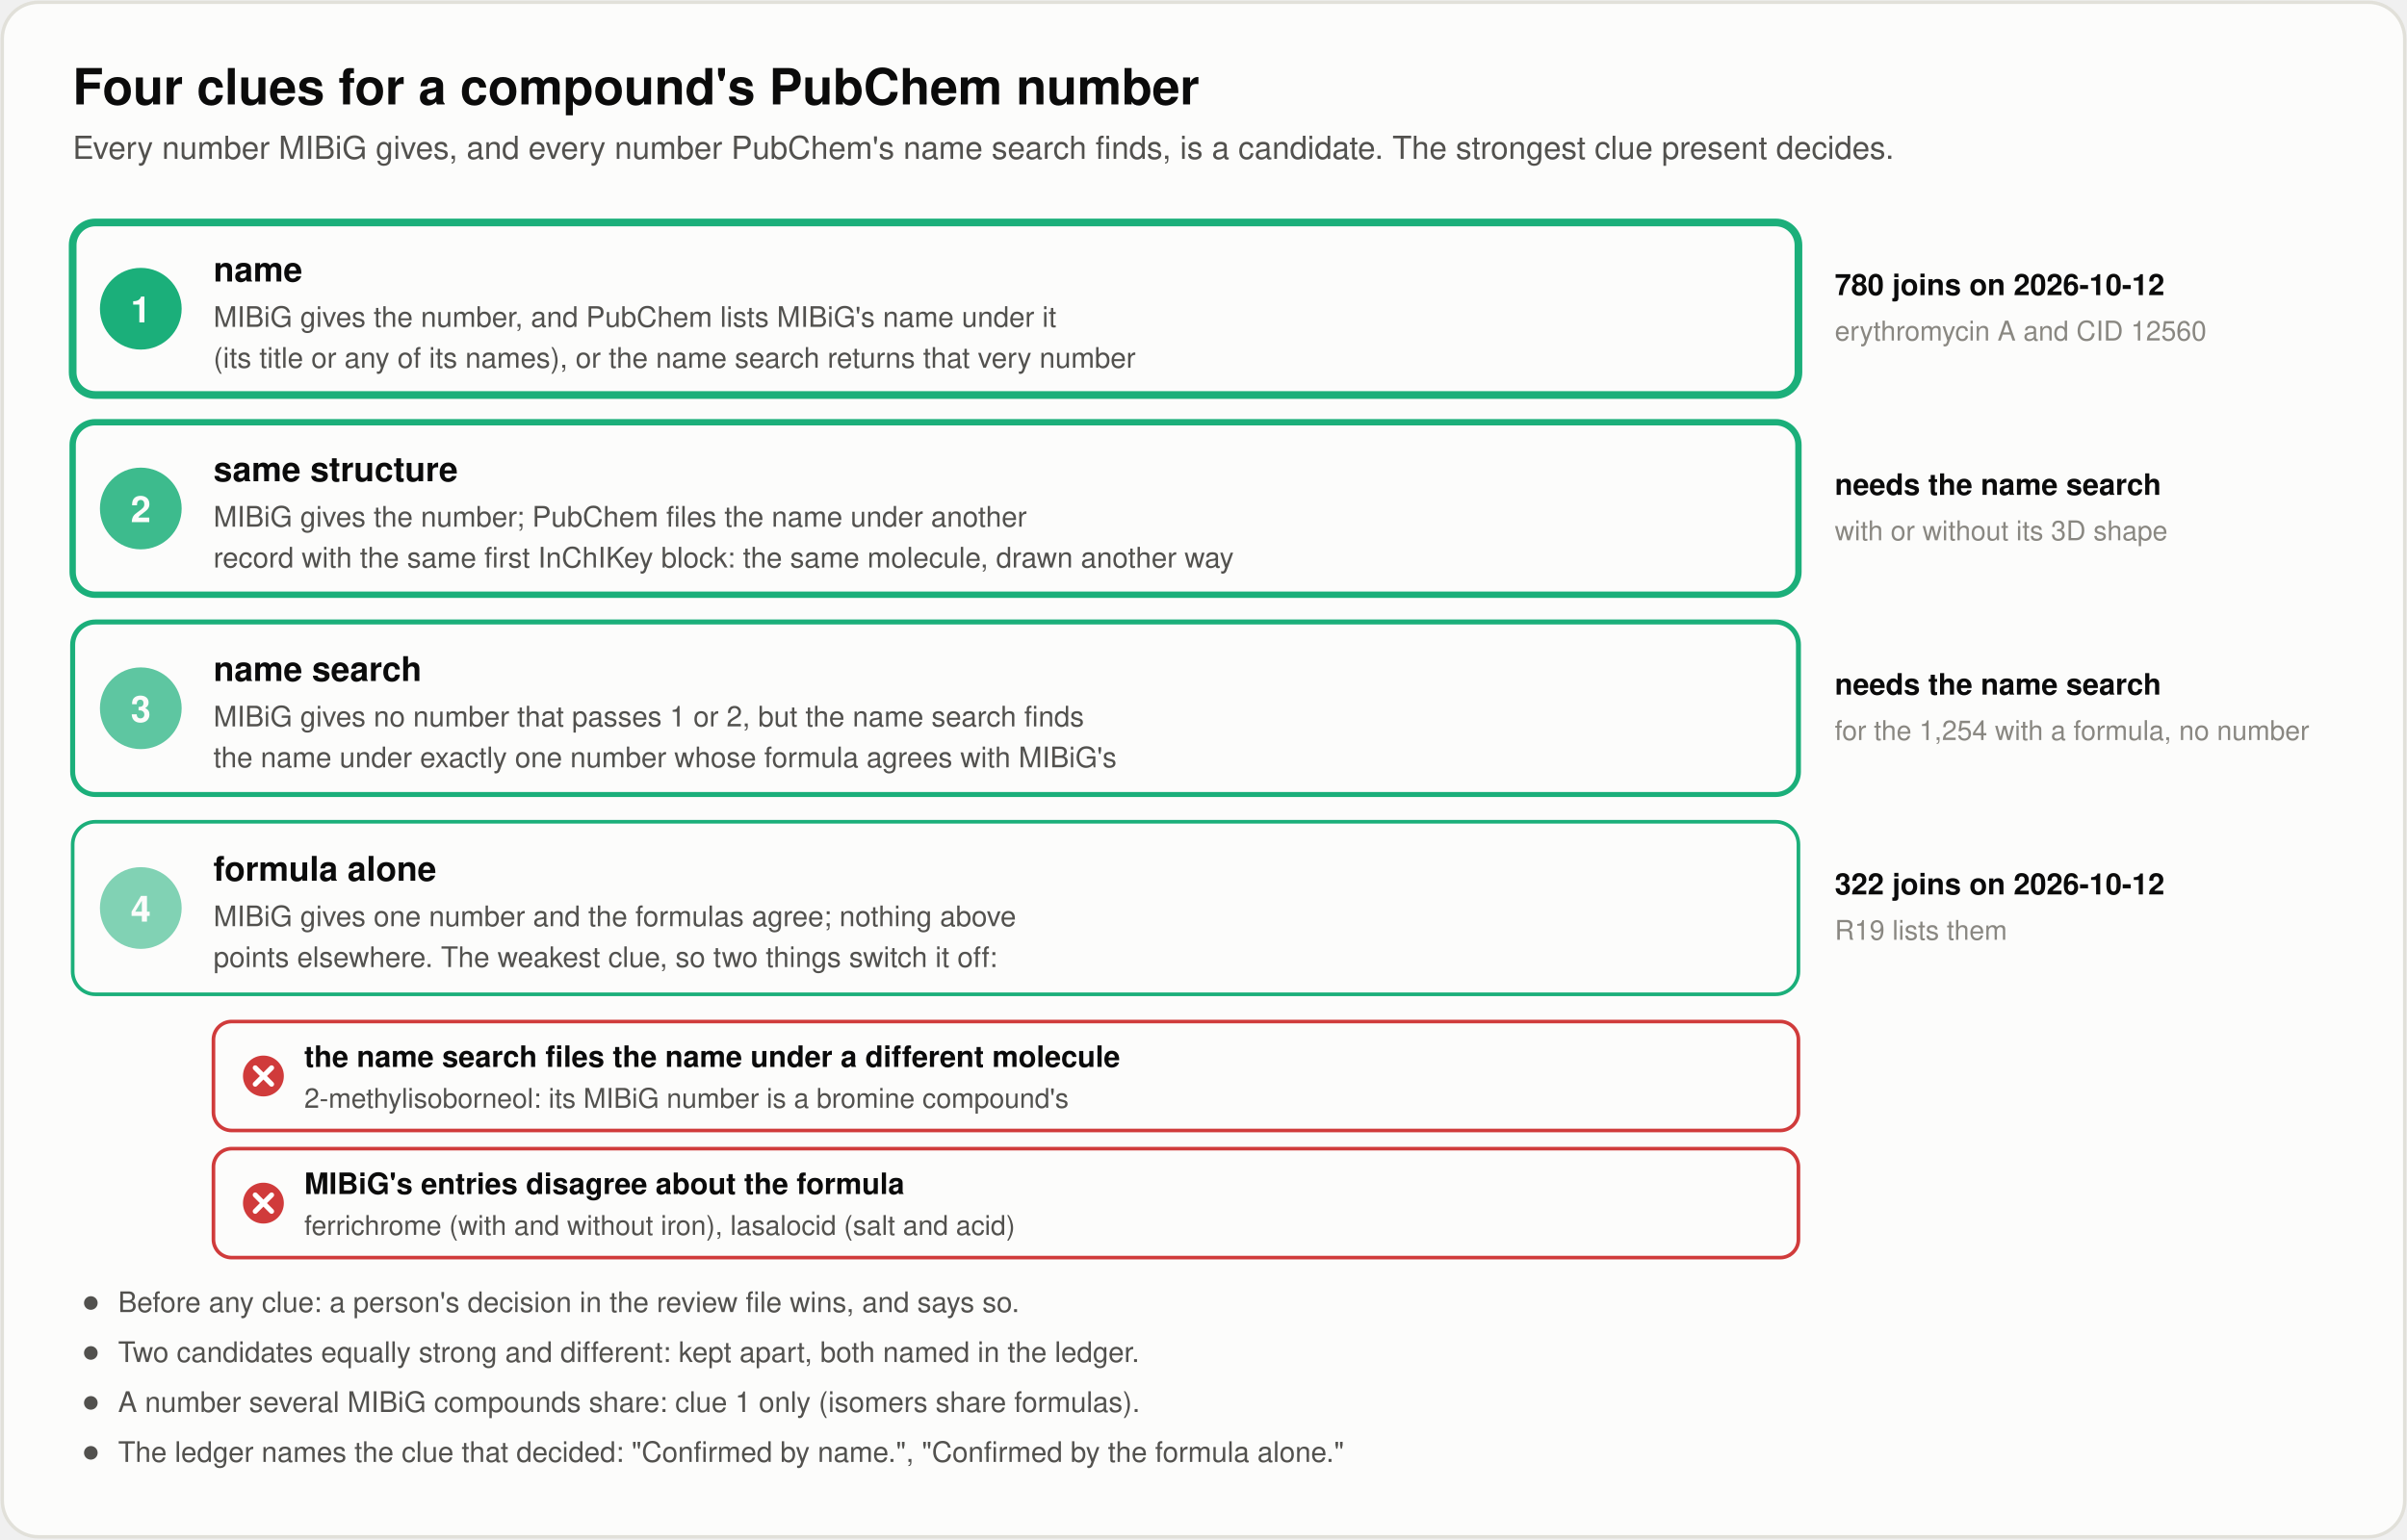
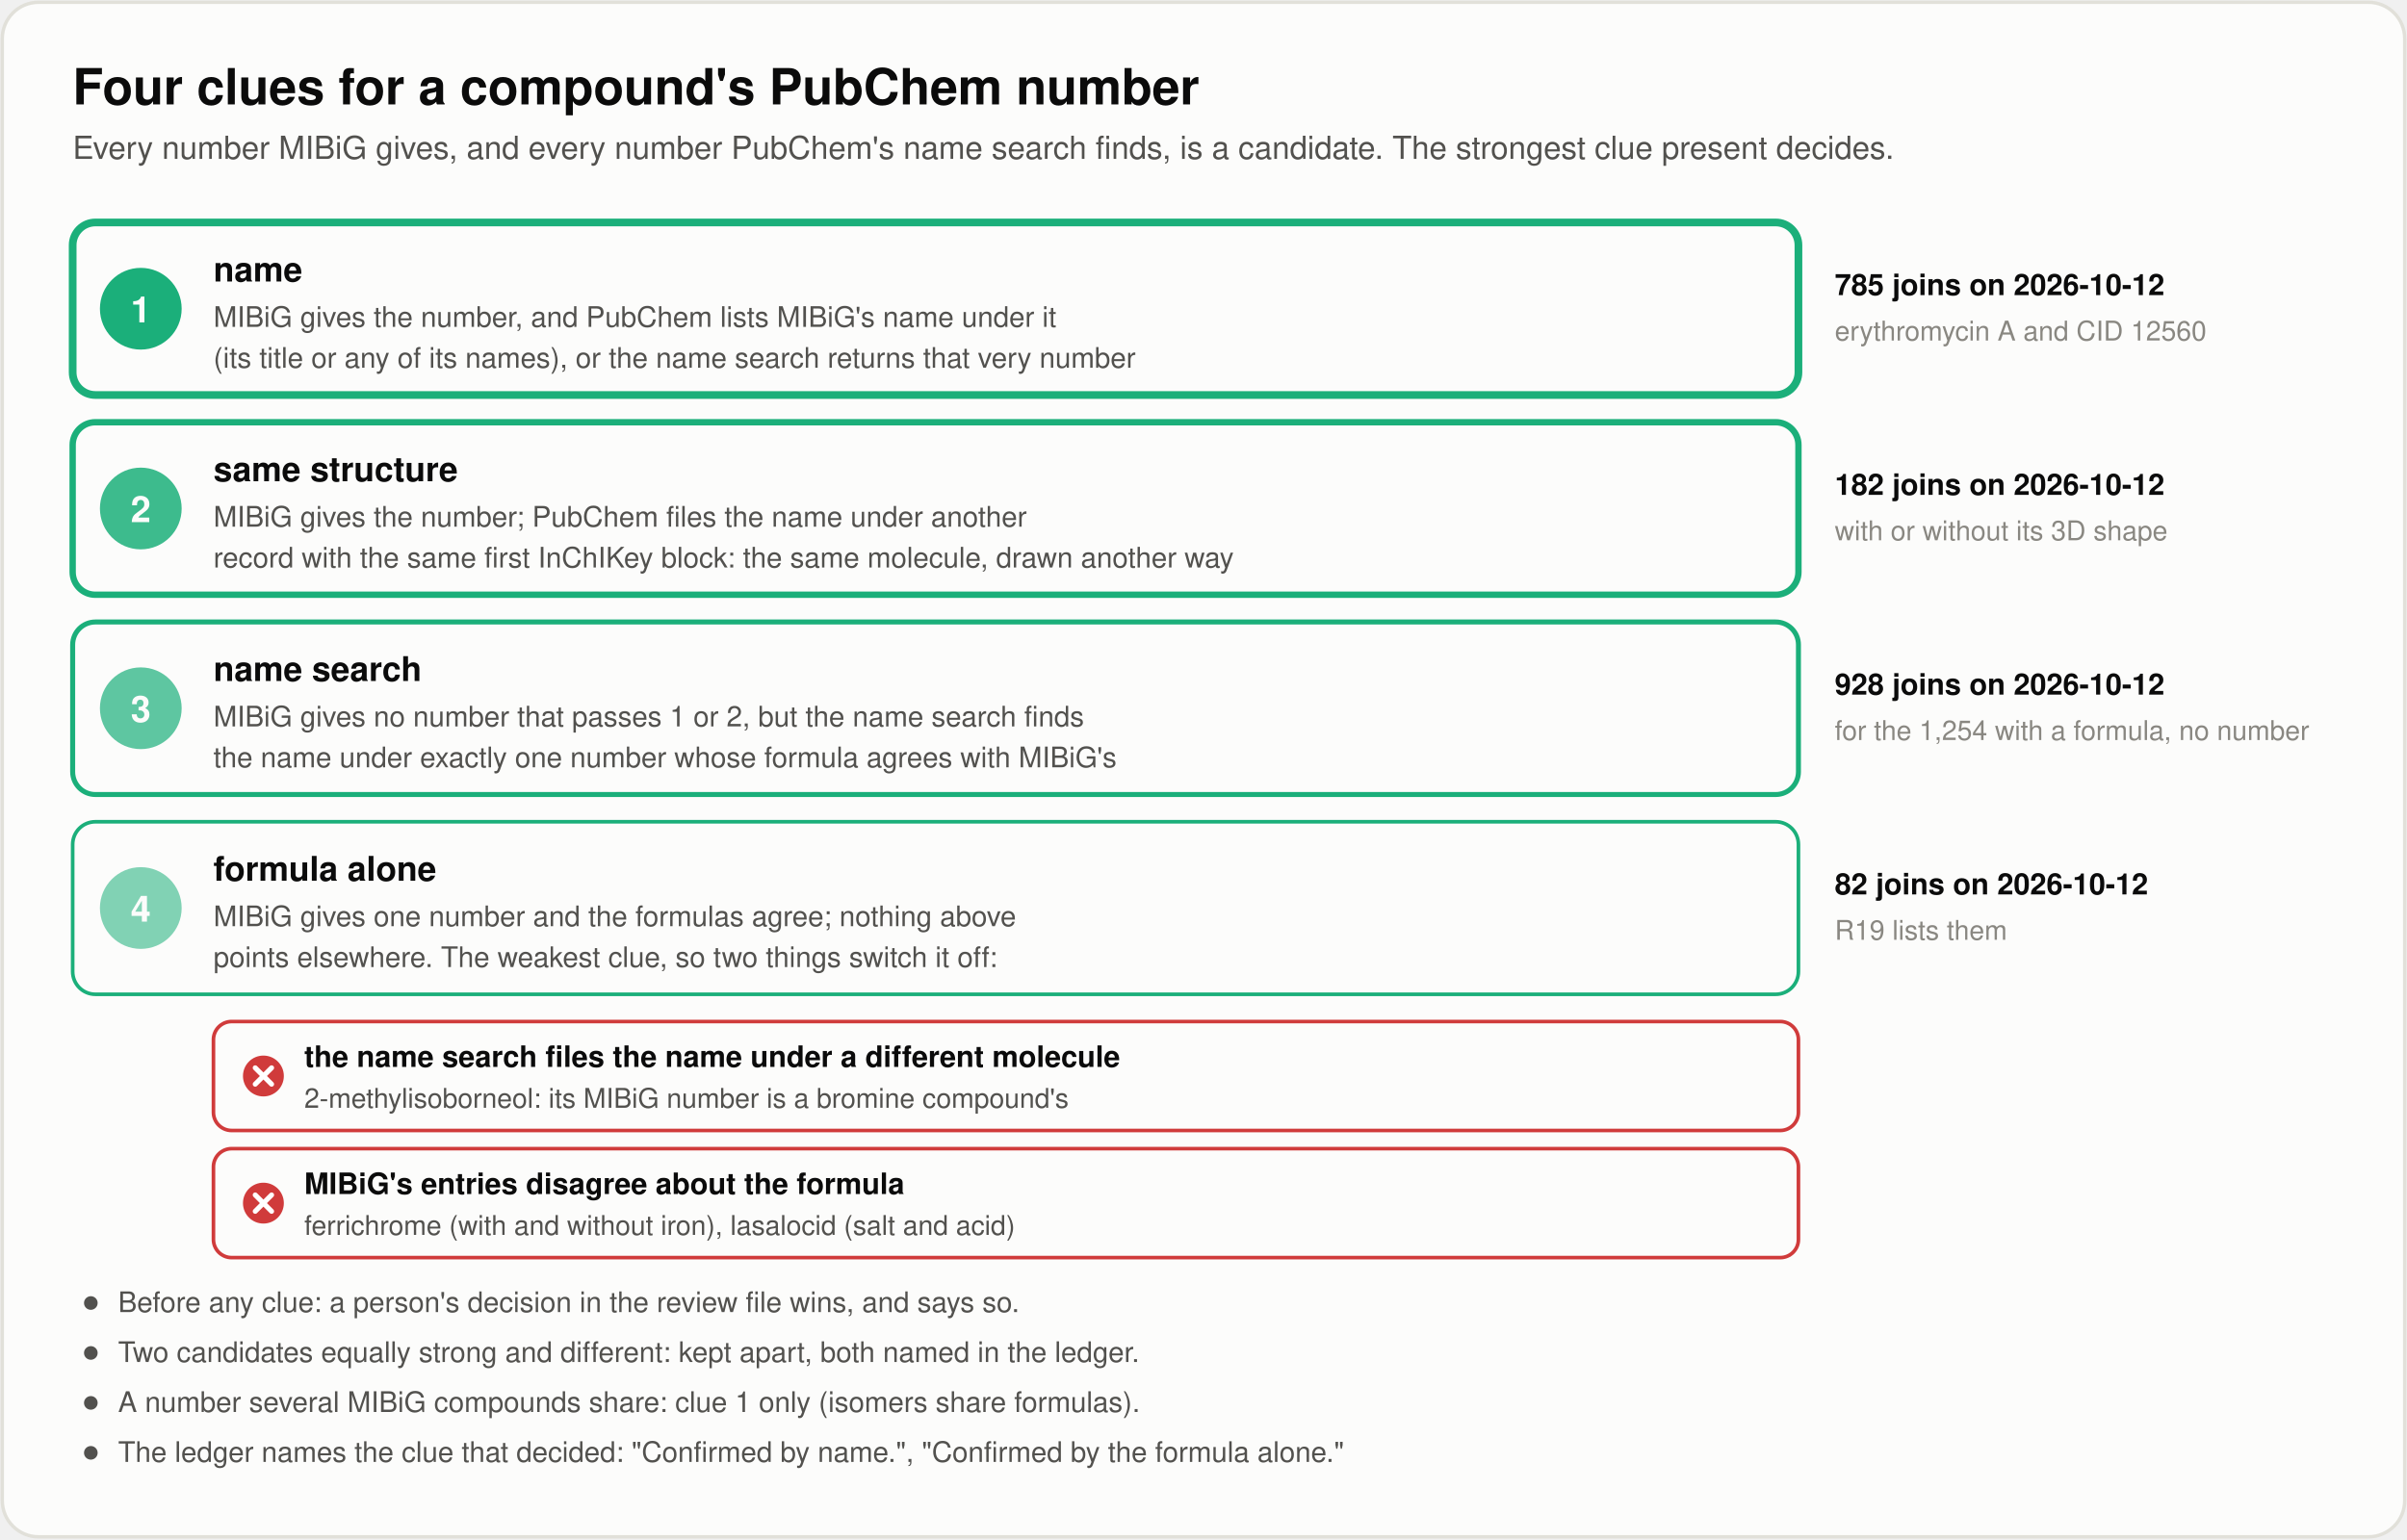
<svg xmlns="http://www.w3.org/2000/svg" viewBox="0 0 1060 678" width="1060" height="678" role="img" aria-labelledby="title desc">
  <defs>

</defs>
  <rect x="1.0" y="1.0" width="1058.0" height="676.0" rx="16" fill="#fcfcfb" stroke="#e1e0d9" stroke-width="1.5" />
  <text x="32.0" y="46.0" font-family="system-ui, -apple-system, 'Segoe UI', Helvetica, Arial, sans-serif" font-size="22" font-weight="700" fill="#0b0b0b" text-anchor="start">Four clues for a compound's PubChem number</text>
  <text x="32.0" y="70.0" font-family="system-ui, -apple-system, 'Segoe UI', Helvetica, Arial, sans-serif" font-size="14" font-weight="400" fill="#52514e" text-anchor="start">Every number MIBiG gives, and every number PubChem's name search finds, is a candidate. The strongest clue present decides.</text>
  <rect x="32.0" y="98.0" width="760.0" height="76.0" rx="10" fill="#fcfcfb" stroke="#1baf7a" stroke-width="3.4" />
  <circle cx="62" cy="136" r="18" fill="#1baf7a" opacity="1.00" />
  <text x="62.0" y="142.0" font-family="system-ui, -apple-system, 'Segoe UI', Helvetica, Arial, sans-serif" font-size="16" font-weight="700" fill="#fcfcfb" text-anchor="middle">1</text>
  <text x="94.0" y="124.0" font-family="system-ui, -apple-system, 'Segoe UI', Helvetica, Arial, sans-serif" font-size="15" font-weight="700" fill="#0b0b0b" text-anchor="start">name</text>
  <text x="94.0" y="144.0" font-family="system-ui, -apple-system, 'Segoe UI', Helvetica, Arial, sans-serif" font-size="12.5" font-weight="400" fill="#52514e" text-anchor="start">MIBiG gives the number, and PubChem lists MIBiG's name under it</text>
  <text x="94.0" y="162.0" font-family="system-ui, -apple-system, 'Segoe UI', Helvetica, Arial, sans-serif" font-size="12.5" font-weight="400" fill="#52514e" text-anchor="start">(its title or any of its names), or the name search returns that very number</text>
-   <text x="808.0" y="130.0" font-family="system-ui, -apple-system, 'Segoe UI', Helvetica, Arial, sans-serif" font-size="13" font-weight="700" fill="#0b0b0b" text-anchor="start">780 joins on 2026-10-12</text>
+   <text x="808.0" y="130.0" font-family="system-ui, -apple-system, 'Segoe UI', Helvetica, Arial, sans-serif" font-size="13" font-weight="700" fill="#0b0b0b" text-anchor="start">785 joins on 2026-10-12</text>
  <text x="808.0" y="150.0" font-family="system-ui, -apple-system, 'Segoe UI', Helvetica, Arial, sans-serif" font-size="12" font-weight="400" fill="#898781" text-anchor="start">erythromycin A and CID 12560</text>
  <rect x="32.0" y="186.0" width="760.0" height="76.0" rx="10" fill="#fcfcfb" stroke="#1baf7a" stroke-width="2.8" />
  <circle cx="62" cy="224" r="18" fill="#1baf7a" opacity="0.85" />
  <text x="62.0" y="230.0" font-family="system-ui, -apple-system, 'Segoe UI', Helvetica, Arial, sans-serif" font-size="16" font-weight="700" fill="#fcfcfb" text-anchor="middle">2</text>
  <text x="94.0" y="212.0" font-family="system-ui, -apple-system, 'Segoe UI', Helvetica, Arial, sans-serif" font-size="15" font-weight="700" fill="#0b0b0b" text-anchor="start">same structure</text>
  <text x="94.0" y="232.0" font-family="system-ui, -apple-system, 'Segoe UI', Helvetica, Arial, sans-serif" font-size="12.5" font-weight="400" fill="#52514e" text-anchor="start">MIBiG gives the number; PubChem files the name under another</text>
  <text x="94.0" y="250.0" font-family="system-ui, -apple-system, 'Segoe UI', Helvetica, Arial, sans-serif" font-size="12.5" font-weight="400" fill="#52514e" text-anchor="start">record with the same first InChIKey block: the same molecule, drawn another way</text>
-   <text x="808.0" y="218.0" font-family="system-ui, -apple-system, 'Segoe UI', Helvetica, Arial, sans-serif" font-size="13" font-weight="700" fill="#0b0b0b" text-anchor="start">needs the name search</text>
+   <text x="808.0" y="218.0" font-family="system-ui, -apple-system, 'Segoe UI', Helvetica, Arial, sans-serif" font-size="13" font-weight="700" fill="#0b0b0b" text-anchor="start">182 joins on 2026-10-12</text>
  <text x="808.0" y="238.0" font-family="system-ui, -apple-system, 'Segoe UI', Helvetica, Arial, sans-serif" font-size="12" font-weight="400" fill="#898781" text-anchor="start">with or without its 3D shape</text>
  <rect x="32.0" y="274.0" width="760.0" height="76.0" rx="10" fill="#fcfcfb" stroke="#1baf7a" stroke-width="2.2" />
  <circle cx="62" cy="312" r="18" fill="#1baf7a" opacity="0.70" />
  <text x="62.0" y="318.0" font-family="system-ui, -apple-system, 'Segoe UI', Helvetica, Arial, sans-serif" font-size="16" font-weight="700" fill="#fcfcfb" text-anchor="middle">3</text>
  <text x="94.0" y="300.0" font-family="system-ui, -apple-system, 'Segoe UI', Helvetica, Arial, sans-serif" font-size="15" font-weight="700" fill="#0b0b0b" text-anchor="start">name search</text>
  <text x="94.0" y="320.0" font-family="system-ui, -apple-system, 'Segoe UI', Helvetica, Arial, sans-serif" font-size="12.5" font-weight="400" fill="#52514e" text-anchor="start">MIBiG gives no number that passes 1 or 2, but the name search finds</text>
  <text x="94.0" y="338.0" font-family="system-ui, -apple-system, 'Segoe UI', Helvetica, Arial, sans-serif" font-size="12.5" font-weight="400" fill="#52514e" text-anchor="start">the name under exactly one number whose formula agrees with MIBiG's</text>
-   <text x="808.0" y="306.0" font-family="system-ui, -apple-system, 'Segoe UI', Helvetica, Arial, sans-serif" font-size="13" font-weight="700" fill="#0b0b0b" text-anchor="start">needs the name search</text>
+   <text x="808.0" y="306.0" font-family="system-ui, -apple-system, 'Segoe UI', Helvetica, Arial, sans-serif" font-size="13" font-weight="700" fill="#0b0b0b" text-anchor="start">928 joins on 2026-10-12</text>
  <text x="808.0" y="326.0" font-family="system-ui, -apple-system, 'Segoe UI', Helvetica, Arial, sans-serif" font-size="12" font-weight="400" fill="#898781" text-anchor="start">for the 1,254 with a formula, no number</text>
  <rect x="32.0" y="362.0" width="760.0" height="76.0" rx="10" fill="#fcfcfb" stroke="#1baf7a" stroke-width="1.6" />
  <circle cx="62" cy="400" r="18" fill="#1baf7a" opacity="0.55" />
  <text x="62.0" y="406.0" font-family="system-ui, -apple-system, 'Segoe UI', Helvetica, Arial, sans-serif" font-size="16" font-weight="700" fill="#fcfcfb" text-anchor="middle">4</text>
  <text x="94.0" y="388.0" font-family="system-ui, -apple-system, 'Segoe UI', Helvetica, Arial, sans-serif" font-size="15" font-weight="700" fill="#0b0b0b" text-anchor="start">formula alone</text>
  <text x="94.0" y="408.0" font-family="system-ui, -apple-system, 'Segoe UI', Helvetica, Arial, sans-serif" font-size="12.5" font-weight="400" fill="#52514e" text-anchor="start">MIBiG gives one number and the formulas agree; nothing above</text>
  <text x="94.0" y="426.0" font-family="system-ui, -apple-system, 'Segoe UI', Helvetica, Arial, sans-serif" font-size="12.5" font-weight="400" fill="#52514e" text-anchor="start">points elsewhere. The weakest clue, so two things switch it off:</text>
-   <text x="808.0" y="394.0" font-family="system-ui, -apple-system, 'Segoe UI', Helvetica, Arial, sans-serif" font-size="13" font-weight="700" fill="#0b0b0b" text-anchor="start">322 joins on 2026-10-12</text>
+   <text x="808.0" y="394.0" font-family="system-ui, -apple-system, 'Segoe UI', Helvetica, Arial, sans-serif" font-size="13" font-weight="700" fill="#0b0b0b" text-anchor="start">82 joins on 2026-10-12</text>
  <text x="808.0" y="414.0" font-family="system-ui, -apple-system, 'Segoe UI', Helvetica, Arial, sans-serif" font-size="12" font-weight="400" fill="#898781" text-anchor="start">R19 lists them</text>
  <rect x="94.0" y="450.0" width="698.0" height="48.0" rx="8" fill="#fcfcfb" stroke="#d03b3b" stroke-width="1.6" />
  <circle cx="116" cy="474" r="9" fill="#d03b3b" />
  <path d="M112.4 470.4 L119.6 477.6 M119.6 470.4 L112.4 477.6" stroke="#fff" stroke-width="2.2" stroke-linecap="round" />
  <text x="134.0" y="470.0" font-family="system-ui, -apple-system, 'Segoe UI', Helvetica, Arial, sans-serif" font-size="13" font-weight="600" fill="#0b0b0b" text-anchor="start">the name search files the name under a different molecule</text>
  <text x="134.0" y="488.0" font-family="system-ui, -apple-system, 'Segoe UI', Helvetica, Arial, sans-serif" font-size="12" font-weight="400" fill="#52514e" text-anchor="start">2-methylisoborneol: its MIBiG number is a bromine compound's</text>
  <rect x="94.0" y="506.0" width="698.0" height="48.0" rx="8" fill="#fcfcfb" stroke="#d03b3b" stroke-width="1.6" />
  <circle cx="116" cy="530" r="9" fill="#d03b3b" />
  <path d="M112.4 526.4 L119.6 533.6 M119.6 526.4 L112.4 533.6" stroke="#fff" stroke-width="2.2" stroke-linecap="round" />
  <text x="134.0" y="526.0" font-family="system-ui, -apple-system, 'Segoe UI', Helvetica, Arial, sans-serif" font-size="13" font-weight="600" fill="#0b0b0b" text-anchor="start">MIBiG's entries disagree about the formula</text>
  <text x="134.0" y="544.0" font-family="system-ui, -apple-system, 'Segoe UI', Helvetica, Arial, sans-serif" font-size="12" font-weight="400" fill="#52514e" text-anchor="start">ferrichrome (with and without iron), lasalocid (salt and acid)</text>
  <circle cx="40" cy="574" r="3" fill="#52514e" />
  <text x="52.0" y="578.0" font-family="system-ui, -apple-system, 'Segoe UI', Helvetica, Arial, sans-serif" font-size="12.5" font-weight="400" fill="#52514e" text-anchor="start">Before any clue: a person's decision in the review file wins, and says so.</text>
  <circle cx="40" cy="596" r="3" fill="#52514e" />
  <text x="52.0" y="600.0" font-family="system-ui, -apple-system, 'Segoe UI', Helvetica, Arial, sans-serif" font-size="12.5" font-weight="400" fill="#52514e" text-anchor="start">Two candidates equally strong and different: kept apart, both named in the ledger.</text>
  <circle cx="40" cy="618" r="3" fill="#52514e" />
  <text x="52.0" y="622.0" font-family="system-ui, -apple-system, 'Segoe UI', Helvetica, Arial, sans-serif" font-size="12.5" font-weight="400" fill="#52514e" text-anchor="start">A number several MIBiG compounds share: clue 1 only (isomers share formulas).</text>
  <circle cx="40" cy="640" r="3" fill="#52514e" />
  <text x="52.0" y="644.0" font-family="system-ui, -apple-system, 'Segoe UI', Helvetica, Arial, sans-serif" font-size="12.5" font-weight="400" fill="#52514e" text-anchor="start">The ledger names the clue that decided: "Confirmed by name.", "Confirmed by the formula alone."</text>
</svg>
